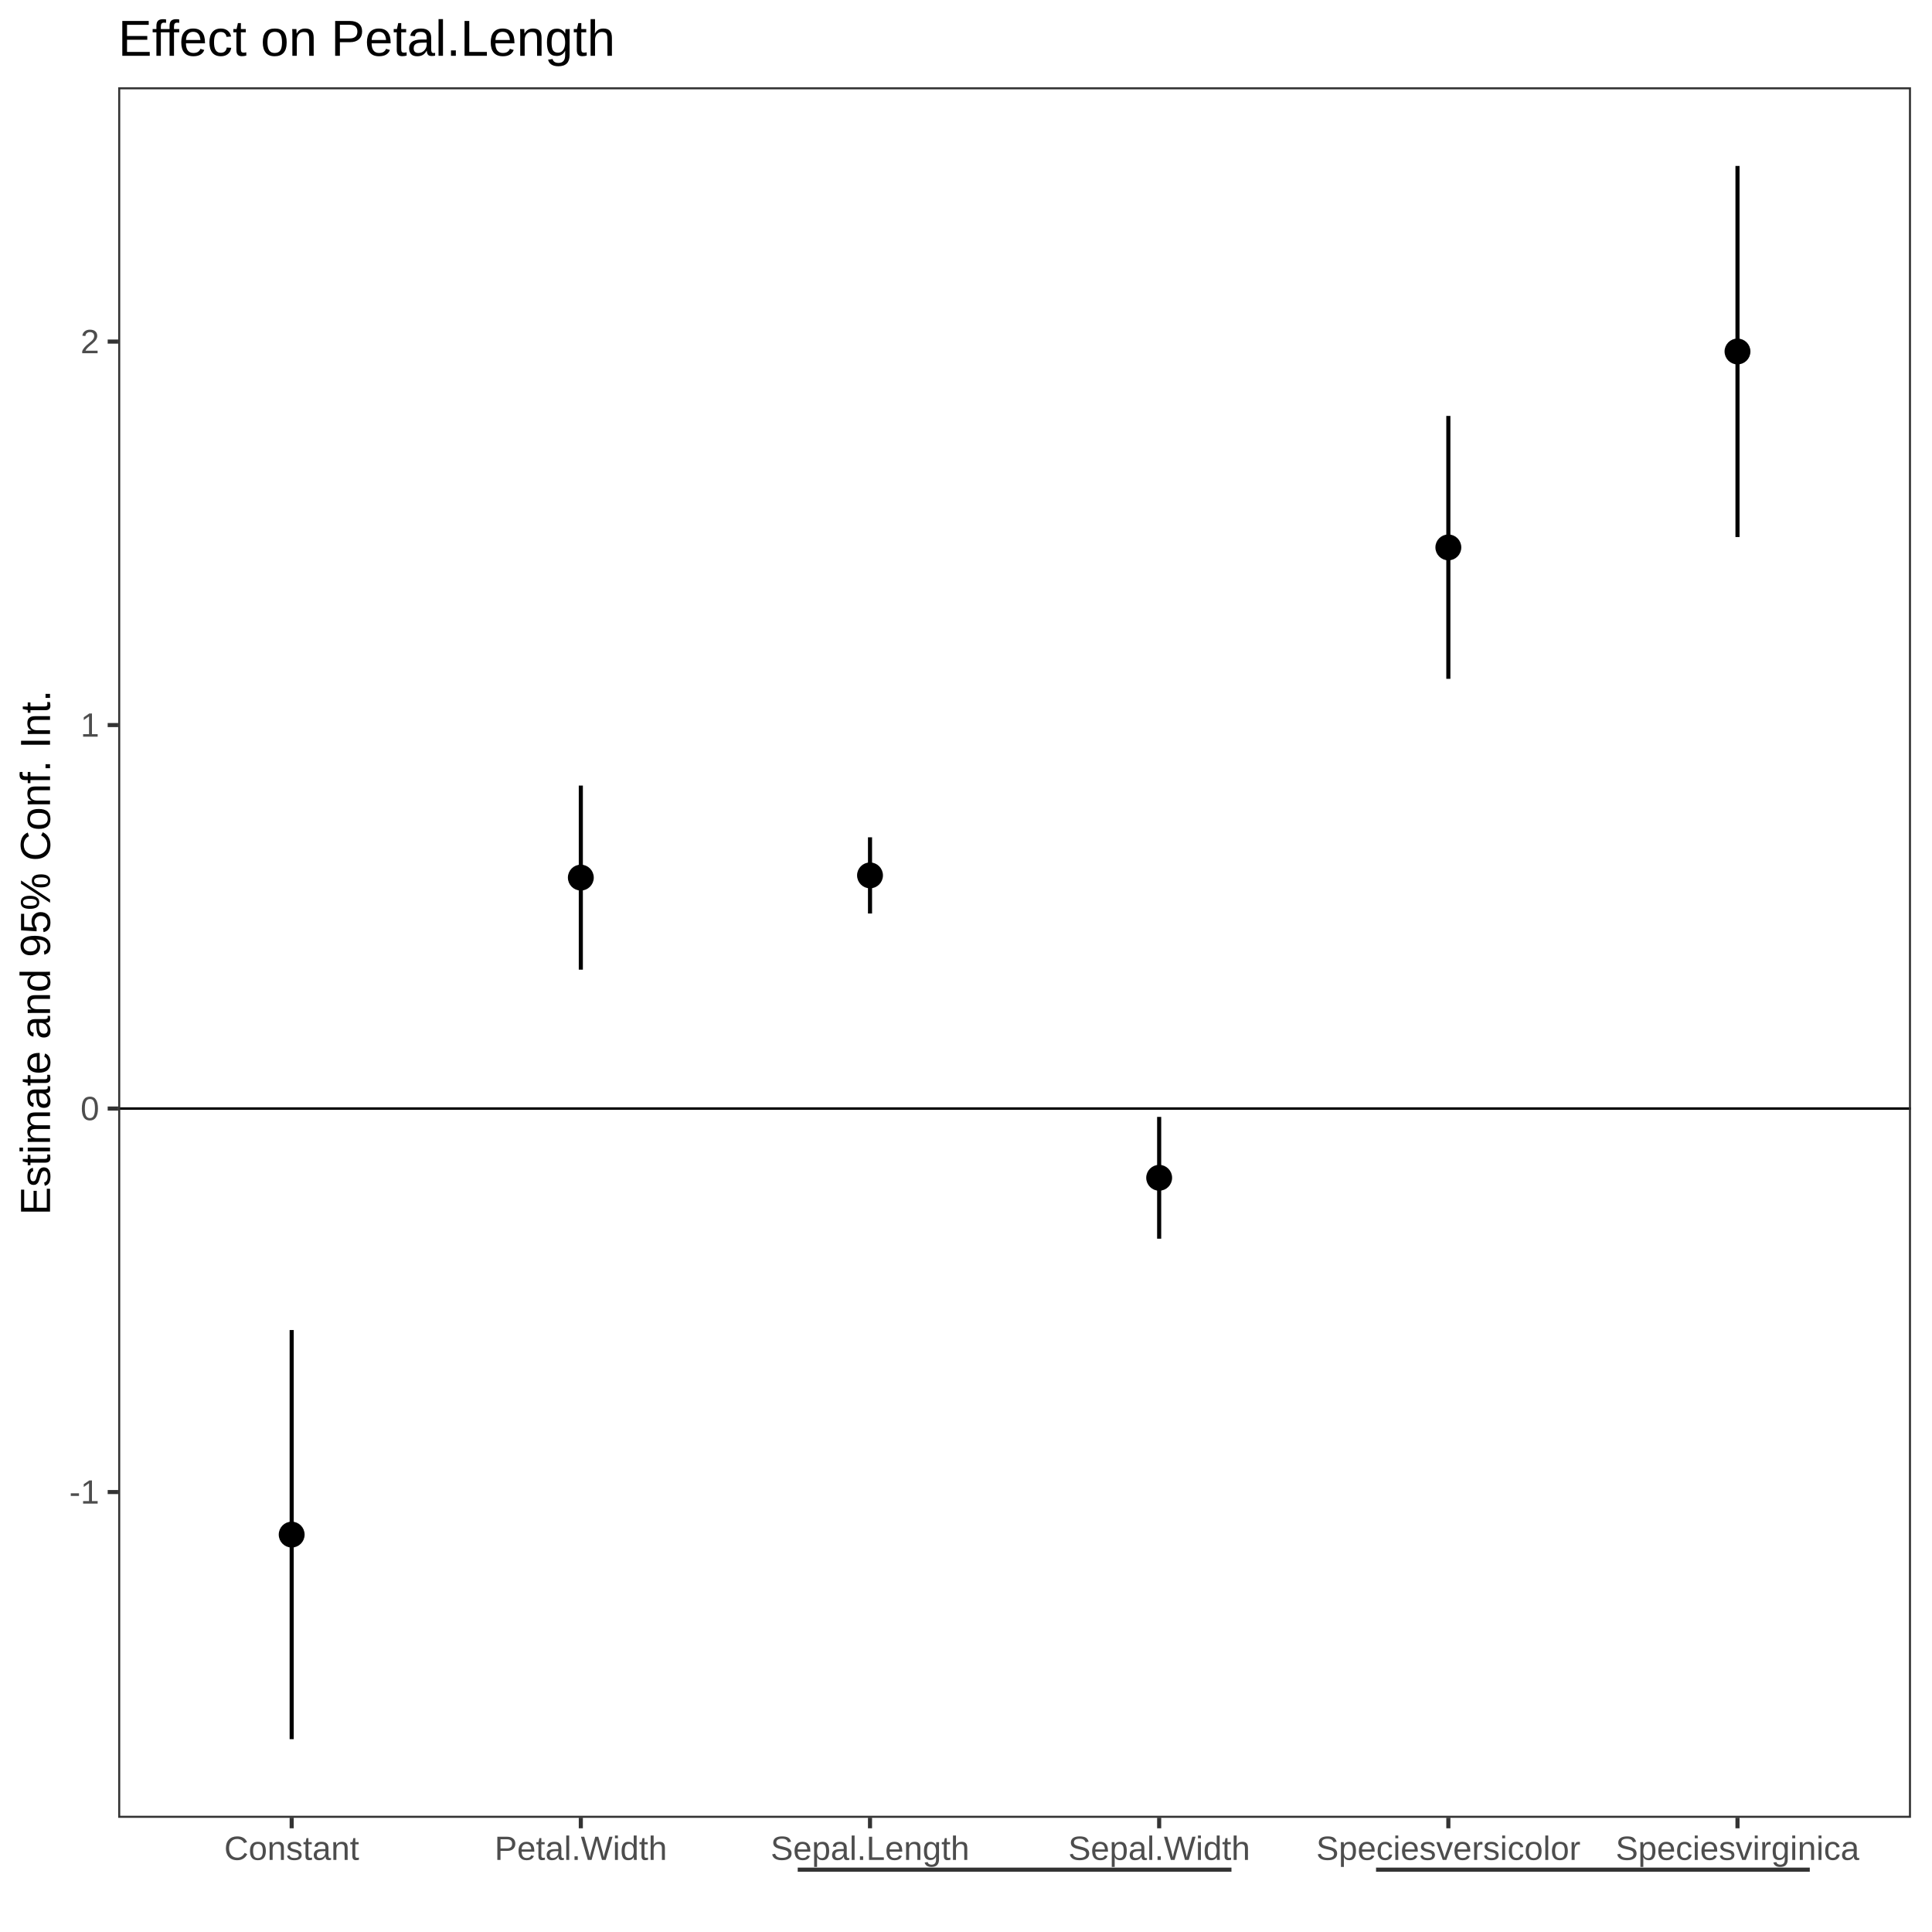
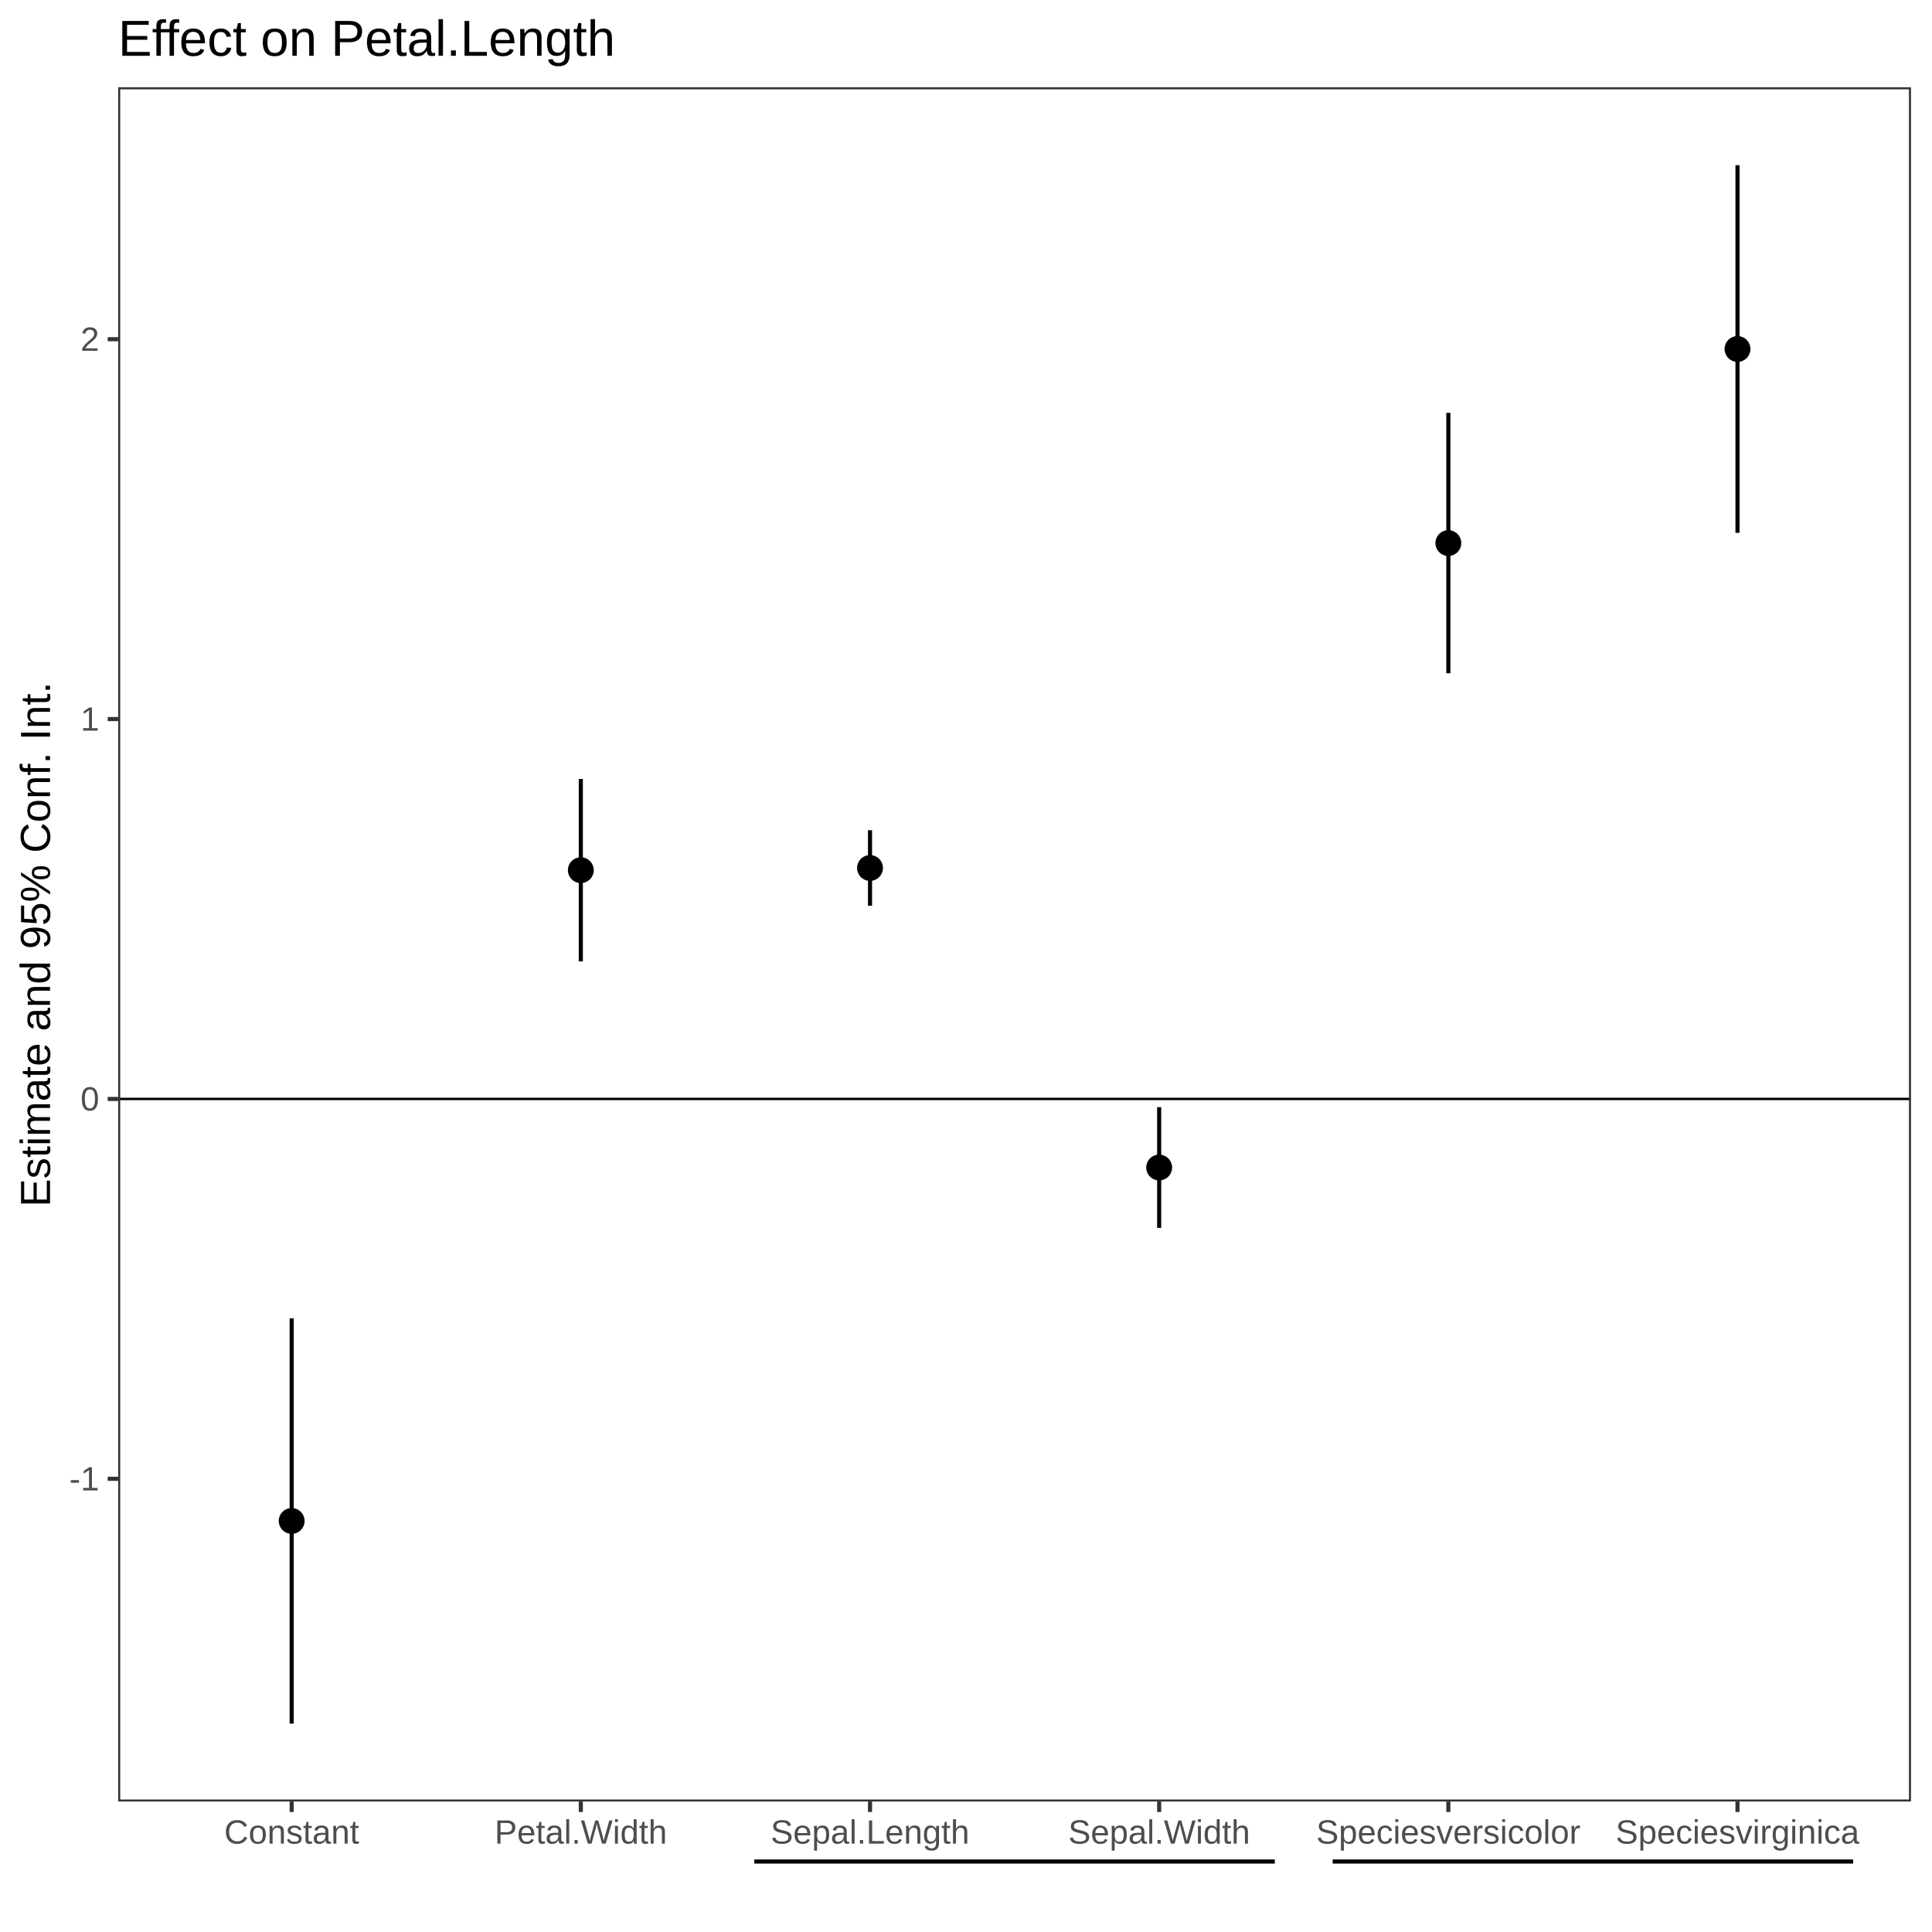
<svg xmlns="http://www.w3.org/2000/svg" class="svglite" width="504.00pt" height="504.00pt" viewBox="0 0 504.00 504.00">
  <defs>
    <style type="text/css">
    .svglite line, .svglite polyline, .svglite polygon, .svglite path, .svglite rect, .svglite circle {
      fill: none;
      stroke: #000000;
      stroke-linecap: round;
      stroke-linejoin: round;
      stroke-miterlimit: 10.00;
    }
    .svglite text {
      white-space: pre;
    }
  </style>
  </defs>
  <rect width="100%" height="100%" style="stroke: none; fill: #FFFFFF;" />
  <defs>
    <clipPath id="cpMC4wMHw1MDQuMDB8MC4wMHw1MDQuMDA=">
      <rect x="0.00" y="0.00" width="504.00" height="504.00" />
    </clipPath>
  </defs>
  <g clip-path="url(#cpMC4wMHw1MDQuMDB8MC4wMHw1MDQuMDA=)">
    <rect x="0.00" y="-0" width="504.00" height="504.00" style="stroke-width: 1.07; stroke: #FFFFFF; fill: #FFFFFF;" />
  </g>
  <defs>
-     <clipPath id="cpMzAuODN8NDk4LjUyfDIyLjc3fDQ3NC4yMQ==">
-       <rect x="30.83" y="22.77" width="467.69" height="451.45" />
+     <clipPath id="cpMzAuODN8NDk4LjUyfDIyLjc3fDQ2OS45Ng==">
+       <rect x="30.83" y="22.77" width="467.69" height="447.19" />
    </clipPath>
  </defs>
-   <g clip-path="url(#cpMzAuODN8NDk4LjUyfDIyLjc3fDQ3NC4yMQ==)">
-     <rect x="30.83" y="22.77" width="467.69" height="451.45" style="stroke-width: 1.07; stroke: none; fill: #FFFFFF;" />
-     <line x1="30.83" y1="289.19" x2="498.52" y2="289.19" style="stroke-width: 0.64; stroke-linecap: butt;" />
-     <line x1="76.09" y1="453.69" x2="76.09" y2="346.97" style="stroke-width: 1.07; stroke-linecap: butt;" />
-     <line x1="151.52" y1="252.96" x2="151.52" y2="204.93" style="stroke-width: 1.07; stroke-linecap: butt;" />
-     <line x1="226.96" y1="238.30" x2="226.96" y2="218.43" style="stroke-width: 1.07; stroke-linecap: butt;" />
-     <line x1="302.39" y1="323.14" x2="302.39" y2="291.36" style="stroke-width: 1.07; stroke-linecap: butt;" />
-     <line x1="377.83" y1="177.09" x2="377.83" y2="108.50" style="stroke-width: 1.07; stroke-linecap: butt;" />
-     <line x1="453.26" y1="140.10" x2="453.26" y2="43.29" style="stroke-width: 1.07; stroke-linecap: butt;" />
-     <circle cx="76.09" cy="400.33" r="3.02" style="stroke-width: 0.71; fill: #000000;" />
-     <circle cx="151.52" cy="228.94" r="3.02" style="stroke-width: 0.71; fill: #000000;" />
-     <circle cx="226.96" cy="228.36" r="3.02" style="stroke-width: 0.71; fill: #000000;" />
-     <circle cx="302.39" cy="307.25" r="3.02" style="stroke-width: 0.71; fill: #000000;" />
-     <circle cx="377.83" cy="142.80" r="3.02" style="stroke-width: 0.71; fill: #000000;" />
-     <circle cx="453.26" cy="91.69" r="3.02" style="stroke-width: 0.71; fill: #000000;" />
-     <rect x="30.83" y="22.77" width="467.69" height="451.45" style="stroke-width: 1.07; stroke: #333333;" />
+   <g clip-path="url(#cpMzAuODN8NDk4LjUyfDIyLjc3fDQ2OS45Ng==)">
+     <rect x="30.83" y="22.77" width="467.69" height="447.19" style="stroke-width: 1.07; stroke: none; fill: #FFFFFF;" />
+     <line x1="30.83" y1="286.68" x2="498.52" y2="286.68" style="stroke-width: 0.64; stroke-linecap: butt;" />
+     <line x1="76.09" y1="449.63" x2="76.09" y2="343.91" style="stroke-width: 1.07; stroke-linecap: butt;" />
+     <line x1="151.52" y1="250.79" x2="151.52" y2="203.21" style="stroke-width: 1.07; stroke-linecap: butt;" />
+     <line x1="226.96" y1="236.27" x2="226.96" y2="216.59" style="stroke-width: 1.07; stroke-linecap: butt;" />
+     <line x1="302.39" y1="320.31" x2="302.39" y2="288.83" style="stroke-width: 1.07; stroke-linecap: butt;" />
+     <line x1="377.83" y1="175.64" x2="377.83" y2="107.69" style="stroke-width: 1.07; stroke-linecap: butt;" />
+     <line x1="453.26" y1="138.99" x2="453.26" y2="43.09" style="stroke-width: 1.07; stroke-linecap: butt;" />
+     <circle cx="76.09" cy="396.77" r="3.02" style="stroke-width: 0.71; fill: #000000;" />
+     <circle cx="151.52" cy="227.00" r="3.02" style="stroke-width: 0.71; fill: #000000;" />
+     <circle cx="226.96" cy="226.43" r="3.02" style="stroke-width: 0.71; fill: #000000;" />
+     <circle cx="302.39" cy="304.57" r="3.02" style="stroke-width: 0.71; fill: #000000;" />
+     <circle cx="377.83" cy="141.67" r="3.02" style="stroke-width: 0.71; fill: #000000;" />
+     <circle cx="453.26" cy="91.04" r="3.02" style="stroke-width: 0.71; fill: #000000;" />
+     <rect x="30.83" y="22.77" width="467.69" height="447.19" style="stroke-width: 1.07; stroke: #333333;" />
  </g>
  <g clip-path="url(#cpMC4wMHw1MDQuMDB8MC4wMHw1MDQuMDA=)">
-     <text x="25.90" y="392.25" text-anchor="end" style="font-size: 8.80px;fill: #4D4D4D; font-family: &quot;Liberation Sans&quot;;" textLength="7.83px" lengthAdjust="spacingAndGlyphs">-1</text>
-     <text x="25.90" y="292.22" text-anchor="end" style="font-size: 8.80px;fill: #4D4D4D; font-family: &quot;Liberation Sans&quot;;" textLength="4.90px" lengthAdjust="spacingAndGlyphs">0</text>
-     <text x="25.90" y="192.18" text-anchor="end" style="font-size: 8.80px;fill: #4D4D4D; font-family: &quot;Liberation Sans&quot;;" textLength="4.90px" lengthAdjust="spacingAndGlyphs">1</text>
-     <text x="25.90" y="92.14" text-anchor="end" style="font-size: 8.80px;fill: #4D4D4D; font-family: &quot;Liberation Sans&quot;;" textLength="4.90px" lengthAdjust="spacingAndGlyphs">2</text>
-     <polyline points="28.09,389.23 30.83,389.23 " style="stroke-width: 1.07; stroke: #333333; stroke-linecap: butt;" />
-     <polyline points="28.09,289.19 30.83,289.19 " style="stroke-width: 1.07; stroke: #333333; stroke-linecap: butt;" />
-     <polyline points="28.09,189.15 30.83,189.15 " style="stroke-width: 1.07; stroke: #333333; stroke-linecap: butt;" />
-     <polyline points="28.09,89.11 30.83,89.11 " style="stroke-width: 1.07; stroke: #333333; stroke-linecap: butt;" />
-     <polyline points="76.09,474.21 76.09,476.95 " style="stroke-width: 1.07; stroke: #333333; stroke-linecap: butt;" />
-     <polyline points="151.52,474.21 151.52,476.95 " style="stroke-width: 1.07; stroke: #333333; stroke-linecap: butt;" />
-     <polyline points="226.96,474.21 226.96,476.95 " style="stroke-width: 1.07; stroke: #333333; stroke-linecap: butt;" />
-     <polyline points="302.39,474.21 302.39,476.95 " style="stroke-width: 1.07; stroke: #333333; stroke-linecap: butt;" />
-     <polyline points="377.83,474.21 377.83,476.95 " style="stroke-width: 1.07; stroke: #333333; stroke-linecap: butt;" />
-     <polyline points="453.26,474.21 453.26,476.95 " style="stroke-width: 1.07; stroke: #333333; stroke-linecap: butt;" />
-     <text x="76.09" y="485.20" text-anchor="middle" style="font-size: 8.80px;fill: #4D4D4D; font-family: &quot;Liberation Sans&quot;;" textLength="35.23px" lengthAdjust="spacingAndGlyphs">Constant</text>
-     <text x="151.52" y="485.20" text-anchor="middle" style="font-size: 8.80px;fill: #4D4D4D; font-family: &quot;Liberation Sans&quot;;" textLength="45.00px" lengthAdjust="spacingAndGlyphs">Petal.Width</text>
-     <text x="226.96" y="485.20" text-anchor="middle" style="font-size: 8.80px;fill: #4D4D4D; font-family: &quot;Liberation Sans&quot;;" textLength="51.88px" lengthAdjust="spacingAndGlyphs">Sepal.Length</text>
-     <text x="302.39" y="485.20" text-anchor="middle" style="font-size: 8.80px;fill: #4D4D4D; font-family: &quot;Liberation Sans&quot;;" textLength="47.45px" lengthAdjust="spacingAndGlyphs">Sepal.Width</text>
-     <text x="377.83" y="485.20" text-anchor="middle" style="font-size: 8.80px;fill: #4D4D4D; font-family: &quot;Liberation Sans&quot;;" textLength="68.95px" lengthAdjust="spacingAndGlyphs">Speciesversicolor</text>
-     <text x="453.26" y="485.20" text-anchor="middle" style="font-size: 8.80px;fill: #4D4D4D; font-family: &quot;Liberation Sans&quot;;" textLength="63.58px" lengthAdjust="spacingAndGlyphs">Speciesvirginica</text>
-     <polyline points="208.10,487.74 321.25,487.74 " style="stroke-width: 1.07; stroke: #333333; stroke-linecap: butt;" />
-     <polyline points="358.97,487.74 472.12,487.74 " style="stroke-width: 1.07; stroke: #333333; stroke-linecap: butt;" />
-     <text x="264.67" y="497.61" text-anchor="middle" style="font-size: 8.80px;fill: #4D4D4D; font-family: &quot;Liberation Sans&quot;;" textLength="2.45px" lengthAdjust="spacingAndGlyphs"> </text>
-     <text x="415.54" y="497.61" text-anchor="middle" style="font-size: 8.80px;fill: #4D4D4D; font-family: &quot;Liberation Sans&quot;;" textLength="4.90px" lengthAdjust="spacingAndGlyphs">  </text>
-     <text transform="translate(13.05,248.49) rotate(-90)" text-anchor="middle" style="font-size: 11.00px; font-family: &quot;Liberation Sans&quot;;" textLength="137.03px" lengthAdjust="spacingAndGlyphs">Estimate and 95% Conf. Int.</text>
+     <text x="25.90" y="388.80" text-anchor="end" style="font-size: 8.80px;fill: #4D4D4D; font-family: &quot;Liberation Sans&quot;;" textLength="7.83px" lengthAdjust="spacingAndGlyphs">-1</text>
+     <text x="25.90" y="289.71" text-anchor="end" style="font-size: 8.80px;fill: #4D4D4D; font-family: &quot;Liberation Sans&quot;;" textLength="4.90px" lengthAdjust="spacingAndGlyphs">0</text>
+     <text x="25.90" y="190.61" text-anchor="end" style="font-size: 8.80px;fill: #4D4D4D; font-family: &quot;Liberation Sans&quot;;" textLength="4.90px" lengthAdjust="spacingAndGlyphs">1</text>
+     <text x="25.90" y="91.52" text-anchor="end" style="font-size: 8.80px;fill: #4D4D4D; font-family: &quot;Liberation Sans&quot;;" textLength="4.90px" lengthAdjust="spacingAndGlyphs">2</text>
+     <polyline points="28.09,385.77 30.83,385.77 " style="stroke-width: 1.07; stroke: #333333; stroke-linecap: butt;" />
+     <polyline points="28.09,286.68 30.83,286.68 " style="stroke-width: 1.07; stroke: #333333; stroke-linecap: butt;" />
+     <polyline points="28.09,187.58 30.83,187.58 " style="stroke-width: 1.07; stroke: #333333; stroke-linecap: butt;" />
+     <polyline points="28.09,88.49 30.83,88.49 " style="stroke-width: 1.07; stroke: #333333; stroke-linecap: butt;" />
+     <polyline points="76.09,472.70 76.09,469.96 " style="stroke-width: 1.07; stroke: #333333; stroke-linecap: butt;" />
+     <polyline points="151.52,472.70 151.52,469.96 " style="stroke-width: 1.07; stroke: #333333; stroke-linecap: butt;" />
+     <polyline points="226.96,472.70 226.96,469.96 " style="stroke-width: 1.07; stroke: #333333; stroke-linecap: butt;" />
+     <polyline points="302.39,472.70 302.39,469.96 " style="stroke-width: 1.07; stroke: #333333; stroke-linecap: butt;" />
+     <polyline points="377.83,472.70 377.83,469.96 " style="stroke-width: 1.07; stroke: #333333; stroke-linecap: butt;" />
+     <polyline points="453.26,472.70 453.26,469.96 " style="stroke-width: 1.07; stroke: #333333; stroke-linecap: butt;" />
+     <text x="76.09" y="480.95" text-anchor="middle" style="font-size: 8.80px;fill: #4D4D4D; font-family: &quot;Liberation Sans&quot;;" textLength="35.23px" lengthAdjust="spacingAndGlyphs">Constant</text>
+     <text x="151.52" y="480.95" text-anchor="middle" style="font-size: 8.80px;fill: #4D4D4D; font-family: &quot;Liberation Sans&quot;;" textLength="45.00px" lengthAdjust="spacingAndGlyphs">Petal.Width</text>
+     <text x="226.96" y="480.95" text-anchor="middle" style="font-size: 8.80px;fill: #4D4D4D; font-family: &quot;Liberation Sans&quot;;" textLength="51.88px" lengthAdjust="spacingAndGlyphs">Sepal.Length</text>
+     <text x="302.39" y="480.95" text-anchor="middle" style="font-size: 8.80px;fill: #4D4D4D; font-family: &quot;Liberation Sans&quot;;" textLength="47.45px" lengthAdjust="spacingAndGlyphs">Sepal.Width</text>
+     <text x="377.83" y="480.95" text-anchor="middle" style="font-size: 8.80px;fill: #4D4D4D; font-family: &quot;Liberation Sans&quot;;" textLength="68.95px" lengthAdjust="spacingAndGlyphs">Speciesversicolor</text>
+     <text x="453.26" y="480.95" text-anchor="middle" style="font-size: 8.80px;fill: #4D4D4D; font-family: &quot;Liberation Sans&quot;;" textLength="63.58px" lengthAdjust="spacingAndGlyphs">Speciesvirginica</text>
+     <polyline points="196.78,485.61 332.56,485.61 " style="stroke-width: 1.07; stroke-linecap: butt;" />
+     <polyline points="347.65,485.61 483.43,485.61 " style="stroke-width: 1.07; stroke-linecap: butt;" />
+     <text x="264.67" y="496.69" text-anchor="middle" style="font-size: 8.80px;fill: #4D4D4D; font-family: &quot;Liberation Sans&quot;;" textLength="2.45px" lengthAdjust="spacingAndGlyphs"> </text>
+     <text x="415.54" y="496.69" text-anchor="middle" style="font-size: 8.80px;fill: #4D4D4D; font-family: &quot;Liberation Sans&quot;;" textLength="4.90px" lengthAdjust="spacingAndGlyphs">  </text>
+     <text transform="translate(13.05,246.36) rotate(-90)" text-anchor="middle" style="font-size: 11.00px; font-family: &quot;Liberation Sans&quot;;" textLength="137.03px" lengthAdjust="spacingAndGlyphs">Estimate and 95% Conf. Int.</text>
    <text x="30.83" y="14.55" style="font-size: 13.20px; font-family: &quot;Liberation Sans&quot;;" textLength="129.57px" lengthAdjust="spacingAndGlyphs">Effect on Petal.Length</text>
  </g>
</svg>
